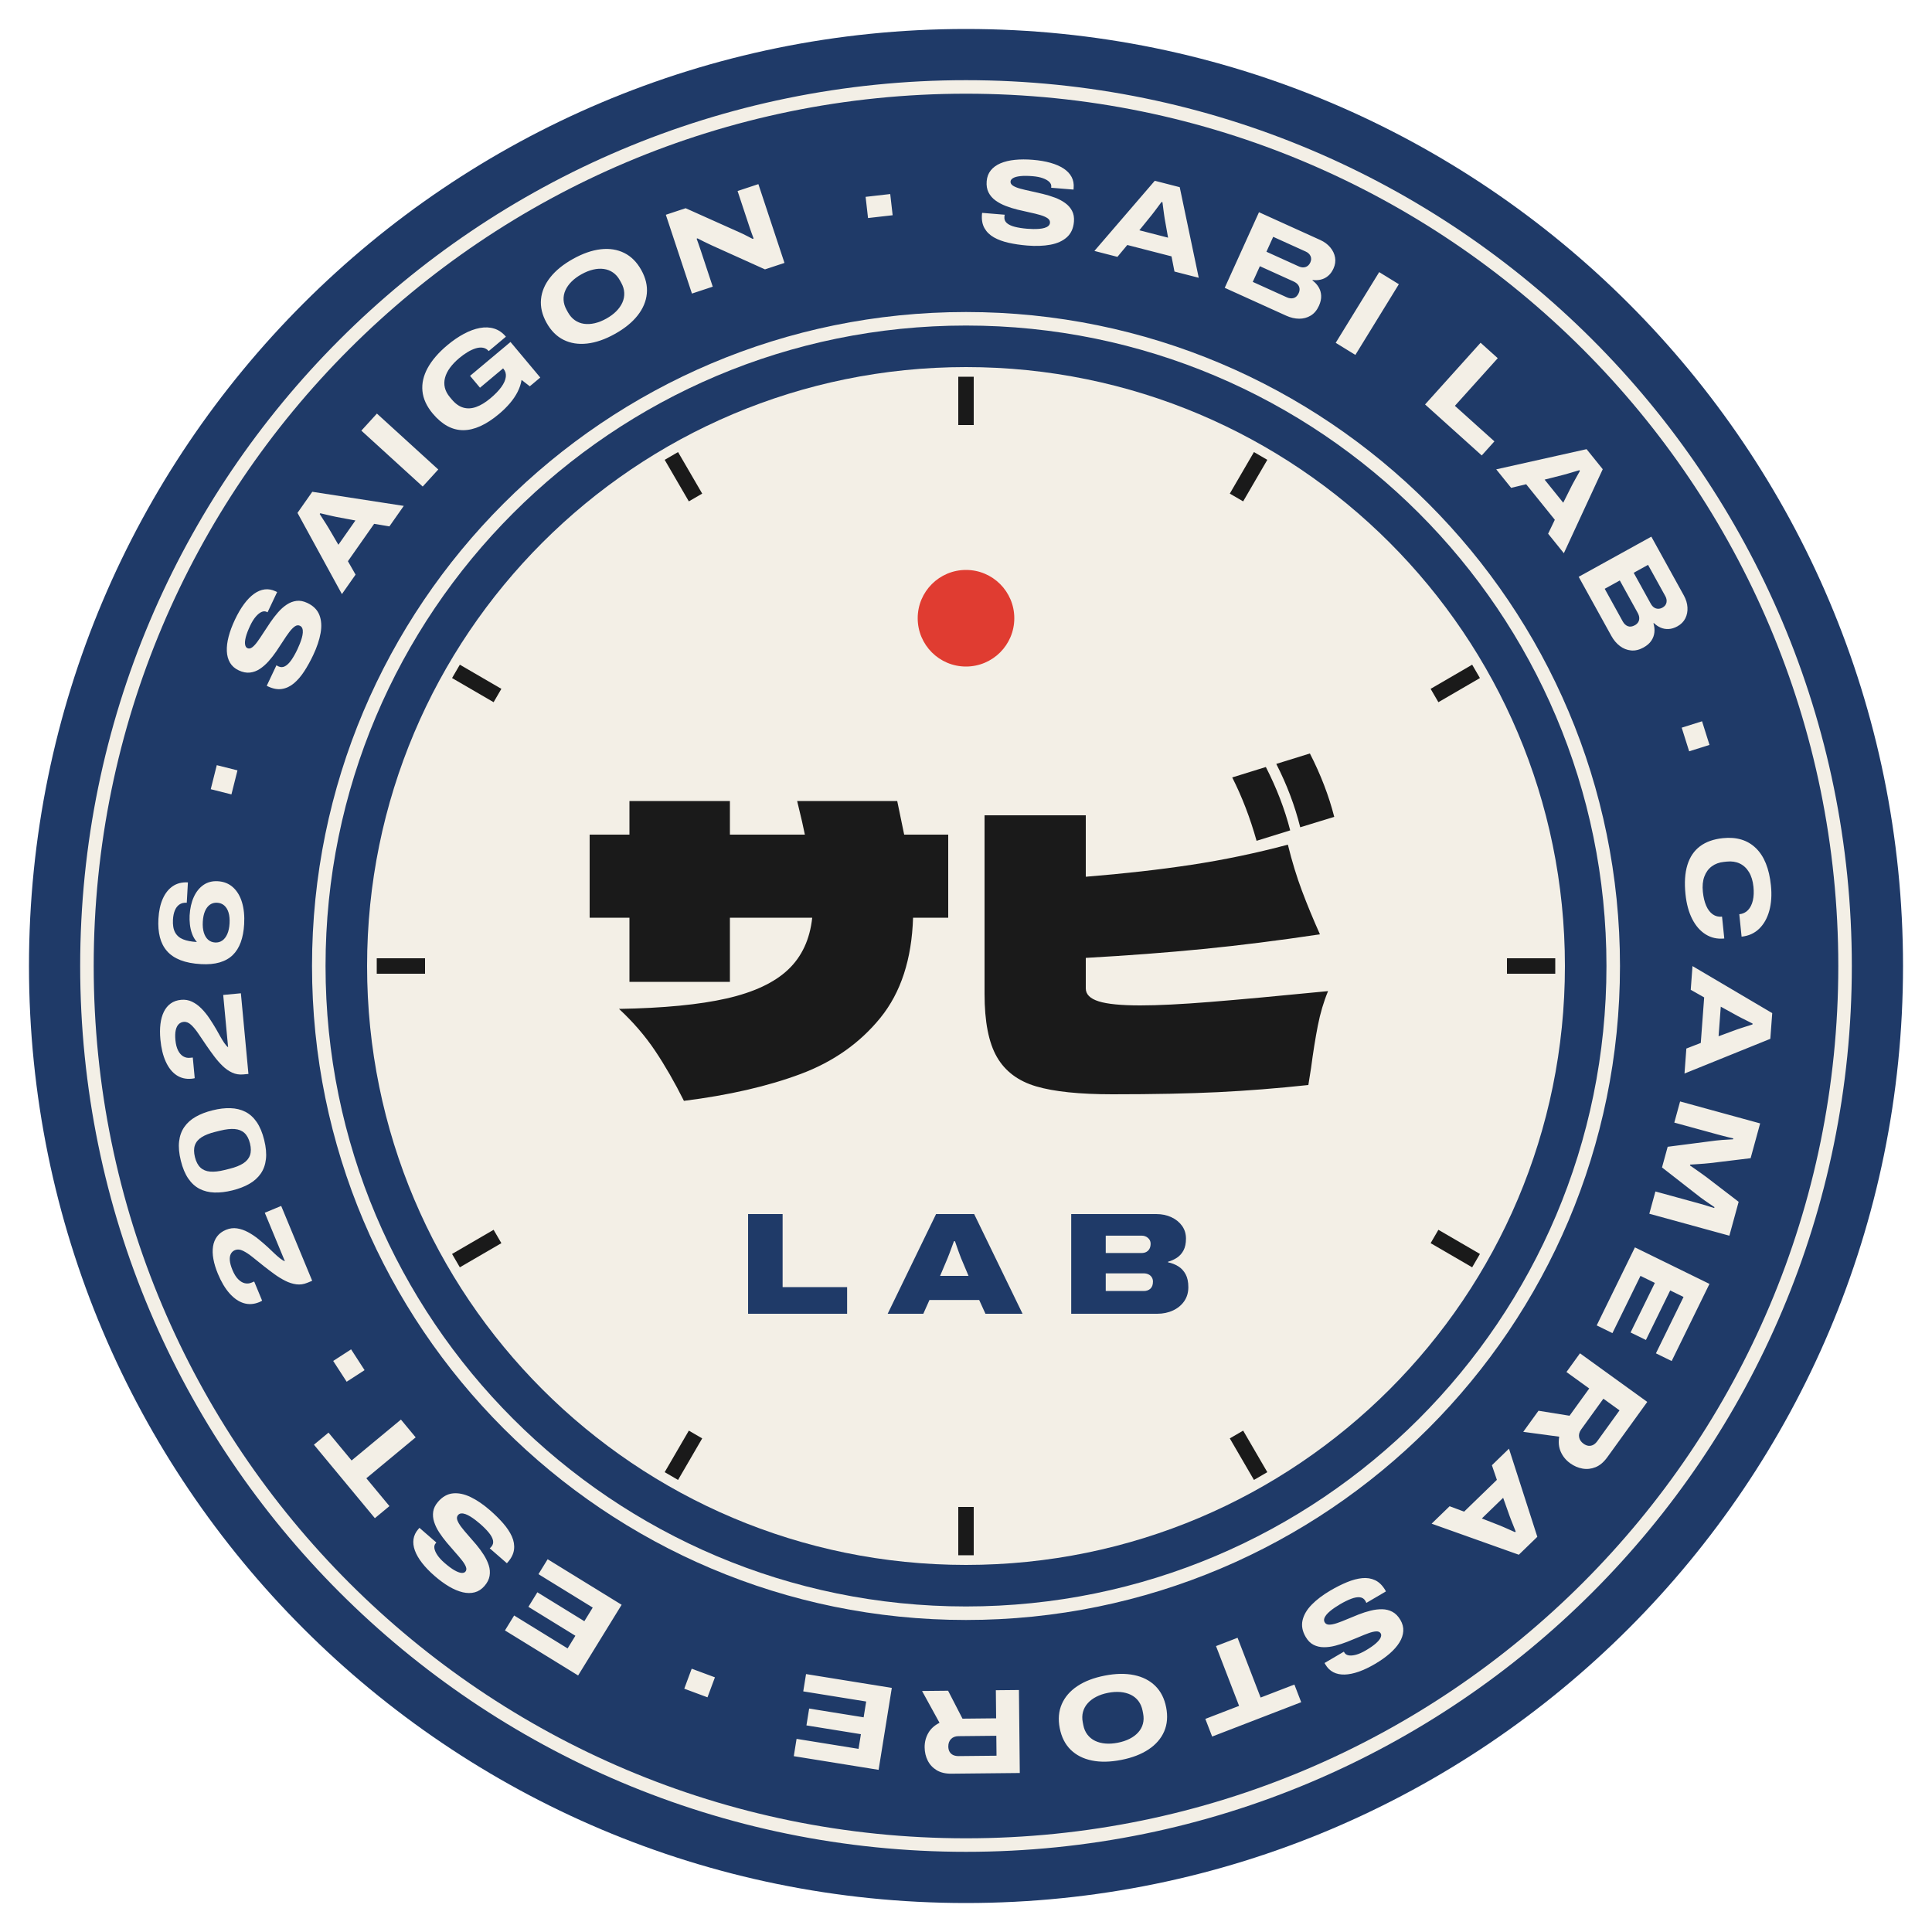
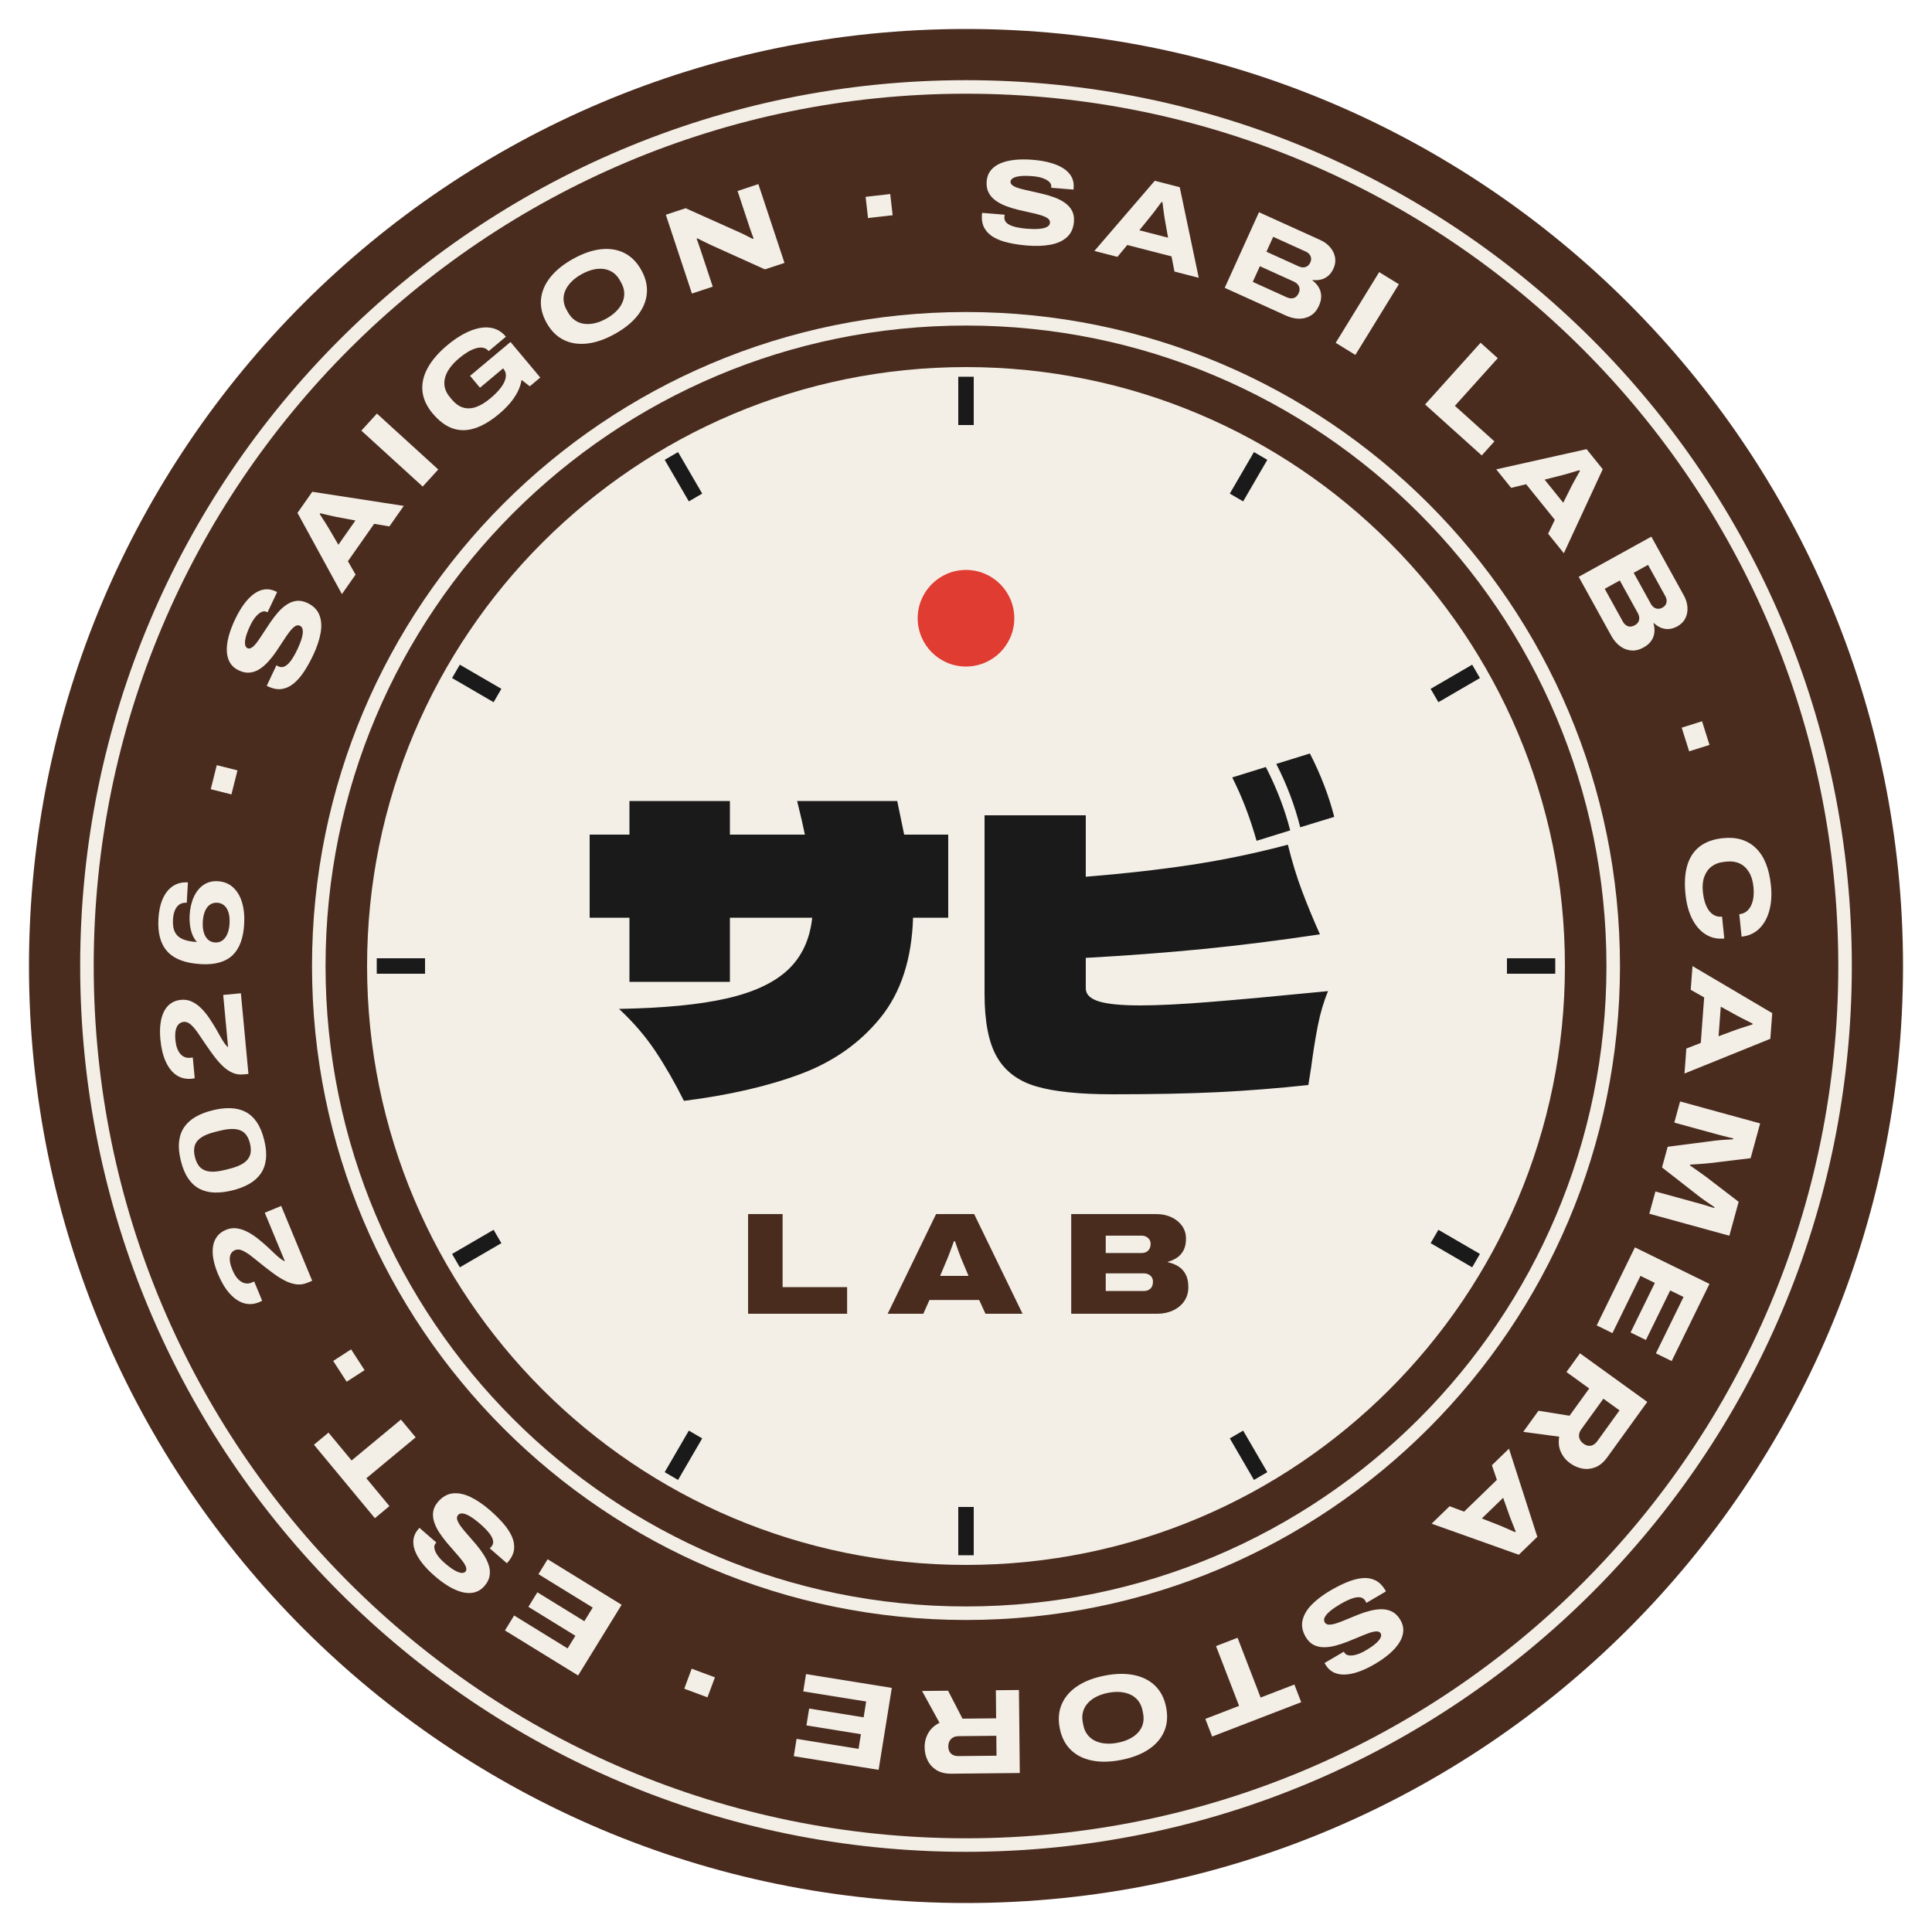
<svg xmlns="http://www.w3.org/2000/svg" viewBox="0 0 200 200">
-   <circle cx="100" cy="100" r="97" fill="#1F3A68" />
+   <circle cx="100" cy="100" r="97" fill="#4A2C1F" />
  <circle cx="100" cy="100" r="62" fill="#F3EFE6" />
  <circle cx="100" cy="100" r="91" fill="none" stroke="#F3EFE6" stroke-width="1.4" />
  <circle cx="100" cy="100" r="67" fill="none" stroke="#F3EFE6" stroke-width="1.4" />
  <path d="M106.333 25.418Q105.305 25.333 104.421 25.136Q103.538 24.939 102.892 24.574Q102.246 24.208 101.914 23.621Q101.581 23.034 101.652 22.175Q101.654 22.15 101.658 22.11Q101.661 22.07 101.676 22.036L104.013 22.228Q103.997 22.277 103.988 22.335Q103.98 22.393 103.974 22.459Q103.943 22.84 104.225 23.09Q104.506 23.34 105.05 23.479Q105.593 23.618 106.324 23.679Q106.634 23.704 106.957 23.71Q107.28 23.715 107.582 23.69Q107.884 23.666 108.128 23.594Q108.373 23.522 108.525 23.391Q108.677 23.26 108.693 23.061Q108.716 22.778 108.442 22.59Q108.168 22.401 107.686 22.26Q107.204 22.118 106.6 21.991Q105.996 21.864 105.351 21.706Q104.706 21.549 104.111 21.318Q103.516 21.088 103.05 20.75Q102.584 20.413 102.334 19.922Q102.085 19.431 102.141 18.755Q102.195 18.095 102.566 17.636Q102.936 17.176 103.569 16.906Q104.203 16.636 105.055 16.548Q105.907 16.46 106.919 16.544Q107.949 16.628 108.757 16.858Q109.564 17.087 110.115 17.453Q110.666 17.819 110.931 18.32Q111.196 18.82 111.144 19.447L111.13 19.626L108.818 19.436L108.827 19.32Q108.849 19.056 108.623 18.832Q108.398 18.608 107.959 18.449Q107.52 18.29 106.898 18.239Q106.124 18.176 105.623 18.232Q105.121 18.288 104.874 18.436Q104.627 18.584 104.61 18.785Q104.589 19.045 104.864 19.223Q105.139 19.4 105.622 19.531Q106.105 19.662 106.709 19.789Q107.312 19.916 107.957 20.075Q108.602 20.233 109.198 20.455Q109.794 20.677 110.26 21.013Q110.727 21.348 110.977 21.822Q111.228 22.296 111.174 22.954Q111.089 23.976 110.447 24.555Q109.804 25.134 108.741 25.331Q107.678 25.529 106.333 25.418ZM113.292 25.977 119.543 18.713 122.125 19.377 124.093 28.756 121.581 28.11 121.274 26.538 116.697 25.361 115.675 26.59ZM117.944 23.838 120.918 24.603 120.566 22.621Q120.546 22.49 120.51 22.246Q120.474 22.002 120.44 21.732Q120.405 21.462 120.377 21.239Q120.348 21.016 120.336 20.931L120.244 20.907Q120.091 21.11 119.894 21.373Q119.696 21.637 119.513 21.884Q119.33 22.13 119.207 22.279ZM126.783 29.795 130.33 21.969 136.672 24.843Q137.306 25.131 137.705 25.607Q138.105 26.083 138.205 26.65Q138.305 27.217 138.044 27.793Q137.82 28.288 137.474 28.571Q137.129 28.854 136.72 28.946Q136.311 29.039 135.885 28.985L135.864 29.031Q136.261 29.321 136.502 29.722Q136.743 30.123 136.766 30.61Q136.79 31.097 136.537 31.656Q136.226 32.343 135.687 32.669Q135.148 32.995 134.489 32.992Q133.83 32.989 133.153 32.682ZM129.686 29.181 133.206 30.776Q133.586 30.948 133.919 30.854Q134.252 30.76 134.444 30.337Q134.548 30.107 134.528 29.879Q134.508 29.65 134.352 29.459Q134.196 29.267 133.902 29.134L130.422 27.557ZM131.101 26.06 134.425 27.567Q134.703 27.693 134.937 27.68Q135.172 27.668 135.355 27.536Q135.538 27.404 135.644 27.169Q135.806 26.812 135.665 26.507Q135.525 26.202 135.166 26.04L131.801 24.515ZM138.272 35.489 142.773 28.169 144.809 29.422 140.308 36.741ZM147.523 41.869 153.27 35.481 155.047 37.08 150.61 42.011 154.7 45.691 153.389 47.148ZM154.889 48.587 164.241 46.497 165.915 48.573 161.889 57.269 160.261 55.25 160.954 53.807 157.988 50.128 156.433 50.503ZM159.897 49.651 161.825 52.042 162.727 50.243Q162.789 50.126 162.906 49.909Q163.023 49.691 163.157 49.454Q163.29 49.217 163.401 49.021Q163.511 48.825 163.552 48.749L163.493 48.676Q163.249 48.747 162.933 48.84Q162.617 48.934 162.323 49.022Q162.029 49.11 161.841 49.156ZM163.425 59.71 170.946 55.554 174.314 61.648Q174.65 62.258 174.686 62.878Q174.722 63.498 174.463 64.013Q174.205 64.527 173.652 64.833Q173.175 65.096 172.729 65.117Q172.284 65.137 171.9 64.967Q171.517 64.797 171.207 64.499L171.163 64.523Q171.308 64.992 171.262 65.458Q171.216 65.924 170.944 66.328Q170.672 66.733 170.134 67.03Q169.475 67.395 168.847 67.334Q168.22 67.274 167.694 66.878Q167.167 66.481 166.808 65.831ZM166.12 60.952 167.989 64.335Q168.191 64.699 168.514 64.823Q168.837 64.947 169.244 64.722Q169.465 64.6 169.586 64.405Q169.706 64.21 169.695 63.963Q169.685 63.716 169.529 63.434L167.681 60.09ZM169.119 59.295 170.884 62.49Q171.032 62.757 171.227 62.887Q171.423 63.017 171.649 63.02Q171.874 63.024 172.1 62.899Q172.443 62.709 172.512 62.381Q172.582 62.052 172.391 61.707L170.604 58.474ZM174.09 75.329 176.196 74.666 176.966 77.113 174.86 77.776ZM174.48 92.562Q174.297 90.782 174.679 89.541Q175.06 88.3 175.986 87.606Q176.911 86.913 178.358 86.765Q180.477 86.547 181.768 87.798Q183.059 89.048 183.326 91.657Q183.476 93.12 183.157 94.278Q182.838 95.436 182.108 96.143Q181.378 96.85 180.289 96.962L180.051 94.642Q180.601 94.585 180.955 94.211Q181.309 93.837 181.454 93.22Q181.599 92.602 181.517 91.8Q181.423 90.887 181.053 90.278Q180.683 89.669 180.098 89.392Q179.514 89.115 178.771 89.191L178.46 89.223Q177.72 89.299 177.197 89.69Q176.675 90.081 176.431 90.748Q176.186 91.416 176.279 92.318Q176.367 93.173 176.627 93.766Q176.887 94.359 177.305 94.653Q177.722 94.946 178.265 94.891L178.497 97.153Q177.438 97.262 176.584 96.736Q175.73 96.211 175.183 95.145Q174.636 94.08 174.48 92.562ZM175.207 100.009 183.461 104.879 183.263 107.538 174.379 111.131 174.571 108.545 176.064 107.965 176.415 103.252 175.024 102.463ZM178.134 104.21 177.906 107.273 179.794 106.576Q179.92 106.533 180.154 106.455Q180.388 106.377 180.647 106.295Q180.907 106.213 181.122 106.146Q181.336 106.078 181.418 106.051L181.425 105.956Q181.198 105.842 180.904 105.694Q180.61 105.546 180.335 105.41Q180.06 105.273 179.891 105.178ZM173.923 114.022 182.21 116.295 181.223 119.896 177.049 120.402Q176.807 120.431 176.435 120.46Q176.063 120.488 175.669 120.515Q175.275 120.542 174.965 120.56L174.942 120.644Q175.175 120.804 175.483 121.02Q175.791 121.236 176.104 121.458Q176.416 121.68 176.638 121.845L179.984 124.412L179.023 127.919L170.736 125.646L171.368 123.341L175.834 124.566Q176.079 124.633 176.375 124.72Q176.671 124.808 176.957 124.9Q177.244 124.991 177.452 125.056L177.479 124.959Q177.277 124.829 177.005 124.642Q176.733 124.456 176.466 124.271Q176.199 124.086 176.006 123.937L172.051 120.852L172.637 118.714L177.615 118.071Q177.948 118.035 178.288 118.007Q178.628 117.979 178.921 117.967Q179.215 117.956 179.403 117.942L179.429 117.846Q179.261 117.813 178.99 117.745Q178.718 117.677 178.408 117.598Q178.097 117.519 177.789 117.435L173.323 116.211ZM169.247 129.128 176.963 132.909 173.05 140.896 171.421 140.097 174.279 134.262 172.898 133.585 170.385 138.715 168.797 137.937 171.31 132.807 169.822 132.078 166.919 138.004 165.29 137.205ZM163.558 140.094 170.524 145.126 166.385 150.856Q165.839 151.612 165.174 151.881Q164.509 152.149 163.826 152.029Q163.142 151.909 162.54 151.475Q161.888 151.004 161.574 150.297Q161.259 149.591 161.409 148.726L157.686 148.224L159.264 146.04L162.477 146.557L164.516 143.735L162.159 142.032ZM165.981 144.793 163.685 147.971Q163.399 148.368 163.468 148.77Q163.538 149.172 163.924 149.451Q164.184 149.639 164.441 149.668Q164.698 149.696 164.93 149.573Q165.163 149.449 165.358 149.179L167.653 146.001ZM156.208 149.967 159.143 159.09 157.228 160.946 148.201 157.73 150.063 155.925 151.564 156.484 154.957 153.194 154.441 151.68ZM155.605 155.052 153.4 157.19 155.275 157.924Q155.397 157.975 155.624 158.072Q155.851 158.168 156.099 158.28Q156.347 158.391 156.553 158.483Q156.758 158.575 156.837 158.609L156.905 158.543Q156.812 158.307 156.69 158.001Q156.568 157.695 156.453 157.41Q156.338 157.126 156.276 156.943ZM137.709 164.657Q138.599 164.135 139.435 163.789Q140.271 163.442 141.009 163.37Q141.748 163.297 142.358 163.586Q142.967 163.875 143.404 164.619Q143.416 164.641 143.436 164.676Q143.457 164.71 143.464 164.747L141.441 165.933Q141.427 165.884 141.4 165.832Q141.374 165.779 141.34 165.722Q141.147 165.392 140.773 165.35Q140.399 165.308 139.874 165.506Q139.349 165.704 138.716 166.076Q138.448 166.233 138.181 166.414Q137.913 166.595 137.681 166.789Q137.448 166.983 137.289 167.183Q137.131 167.382 137.082 167.577Q137.033 167.771 137.133 167.943Q137.277 168.188 137.61 168.184Q137.942 168.181 138.418 168.02Q138.894 167.858 139.461 167.615Q140.028 167.372 140.646 167.13Q141.265 166.887 141.884 166.734Q142.504 166.58 143.079 166.588Q143.654 166.596 144.141 166.855Q144.627 167.113 144.97 167.698Q145.305 168.269 145.266 168.858Q145.228 169.447 144.865 170.032Q144.502 170.617 143.856 171.179Q143.209 171.741 142.333 172.255Q141.441 172.778 140.649 173.055Q139.857 173.331 139.196 173.349Q138.534 173.366 138.03 173.109Q137.525 172.852 137.206 172.309L137.116 172.154L139.116 170.981L139.175 171.081Q139.309 171.309 139.622 171.363Q139.936 171.416 140.386 171.294Q140.837 171.171 141.375 170.855Q142.045 170.463 142.423 170.128Q142.801 169.794 142.918 169.531Q143.035 169.267 142.933 169.094Q142.801 168.868 142.474 168.881Q142.147 168.894 141.676 169.065Q141.206 169.235 140.639 169.479Q140.072 169.722 139.453 169.963Q138.834 170.205 138.219 170.366Q137.604 170.527 137.029 170.52Q136.455 170.514 135.977 170.27Q135.5 170.027 135.166 169.457Q134.647 168.573 134.84 167.73Q135.033 166.887 135.789 166.114Q136.545 165.341 137.709 164.657ZM128.112 169.542 130.5 175.731 133.995 174.383 134.7 176.211 125.481 179.768 124.776 177.94 128.27 176.592 125.882 170.403ZM114.364 173.459Q116.055 173.128 117.393 173.403Q118.732 173.678 119.592 174.522Q120.451 175.367 120.72 176.745Q120.992 178.134 120.513 179.239Q120.035 180.344 118.898 181.1Q117.761 181.856 116.07 182.186Q114.359 182.521 113.027 182.247Q111.694 181.974 110.834 181.131Q109.975 180.287 109.703 178.898Q109.434 177.52 109.913 176.414Q110.391 175.308 111.522 174.551Q112.653 173.793 114.364 173.459ZM114.708 175.241Q114.023 175.374 113.488 175.649Q112.953 175.924 112.6 176.319Q112.248 176.713 112.111 177.216Q111.975 177.718 112.089 178.298L112.145 178.585Q112.257 179.162 112.572 179.571Q112.886 179.981 113.361 180.211Q113.836 180.441 114.434 180.49Q115.033 180.54 115.717 180.406Q116.402 180.272 116.937 180.001Q117.473 179.73 117.826 179.338Q118.18 178.946 118.313 178.449Q118.447 177.952 118.334 177.375L118.278 177.088Q118.164 176.509 117.853 176.094Q117.541 175.679 117.066 175.446Q116.59 175.214 115.991 175.16Q115.392 175.107 114.708 175.241ZM105.48 174.948 105.568 183.54 98.5 183.612Q97.567 183.622 96.956 183.247Q96.345 182.871 96.035 182.25Q95.726 181.629 95.718 180.886Q95.71 180.082 96.092 179.41Q96.474 178.737 97.259 178.344L95.451 175.05L98.146 175.023L99.637 177.915L103.119 177.88L103.09 174.972ZM103.138 179.687 99.217 179.727Q98.728 179.732 98.446 180.027Q98.164 180.322 98.168 180.798Q98.172 181.119 98.301 181.343Q98.431 181.567 98.668 181.68Q98.906 181.793 99.238 181.79L103.159 181.75ZM92.32 174.73 90.953 183.213 82.172 181.798 82.461 180.007 88.877 181.041 89.121 179.522 83.482 178.613 83.763 176.868 89.403 177.776 89.666 176.14 83.152 175.091 83.441 173.299ZM74.009 173.637 73.239 175.707 70.835 174.813 71.604 172.743ZM64.351 166.126 59.847 173.444 52.273 168.782 53.224 167.236 58.758 170.643 59.564 169.333 54.7 166.338 55.627 164.833 60.491 167.827 61.36 166.416 55.741 162.957 56.692 161.412ZM50.717 156.336Q51.495 157.013 52.09 157.695Q52.685 158.377 52.989 159.054Q53.292 159.731 53.212 160.401Q53.132 161.071 52.566 161.722Q52.55 161.741 52.523 161.771Q52.497 161.801 52.465 161.819L50.696 160.28Q50.738 160.251 50.779 160.209Q50.82 160.167 50.864 160.117Q51.115 159.828 51.036 159.46Q50.957 159.092 50.602 158.658Q50.247 158.224 49.693 157.742Q49.459 157.538 49.202 157.342Q48.945 157.146 48.687 156.988Q48.429 156.829 48.189 156.742Q47.95 156.655 47.75 156.671Q47.55 156.686 47.419 156.836Q47.233 157.05 47.342 157.365Q47.451 157.679 47.755 158.079Q48.06 158.479 48.471 158.939Q48.882 159.399 49.309 159.907Q49.735 160.416 50.078 160.955Q50.421 161.493 50.597 162.041Q50.772 162.589 50.682 163.132Q50.592 163.676 50.147 164.187Q49.712 164.686 49.142 164.837Q48.571 164.988 47.901 164.831Q47.23 164.673 46.492 164.239Q45.754 163.805 44.987 163.138Q44.207 162.46 43.693 161.797Q43.178 161.134 42.951 160.513Q42.724 159.891 42.807 159.331Q42.89 158.771 43.303 158.296L43.421 158.161L45.171 159.683L45.095 159.771Q44.921 159.971 44.97 160.285Q45.019 160.599 45.279 160.987Q45.538 161.375 46.009 161.785Q46.594 162.294 47.032 162.546Q47.469 162.798 47.756 162.825Q48.043 162.852 48.175 162.701Q48.347 162.503 48.23 162.197Q48.114 161.891 47.802 161.5Q47.491 161.108 47.08 160.648Q46.668 160.188 46.242 159.678Q45.817 159.169 45.468 158.637Q45.119 158.105 44.943 157.558Q44.766 157.012 44.845 156.482Q44.923 155.952 45.357 155.454Q46.03 154.68 46.891 154.594Q47.752 154.509 48.725 154.979Q49.698 155.449 50.717 156.336ZM43.03 148.794 37.924 153.029 40.315 155.912 38.807 157.162 32.499 149.556 34.007 148.305 36.398 151.188 41.504 146.954ZM37.74 141.837 35.886 143.037 34.492 140.884 36.346 139.684ZM32.318 132.586 31.82 132.792Q31.248 133.029 30.67 132.952Q30.093 132.874 29.524 132.585Q28.955 132.296 28.397 131.892Q27.84 131.487 27.307 131.066Q26.691 130.577 26.154 130.141Q25.616 129.705 25.155 129.482Q24.693 129.26 24.325 129.412Q24.039 129.53 23.898 129.799Q23.757 130.067 23.791 130.48Q23.825 130.894 24.063 131.47Q24.314 132.076 24.645 132.414Q24.975 132.753 25.331 132.837Q25.687 132.922 26.028 132.781L26.313 132.662L27.135 134.645Q27.057 134.691 26.992 134.726Q26.928 134.76 26.844 134.795Q26.017 135.138 25.236 134.903Q24.455 134.667 23.766 133.895Q23.077 133.122 22.551 131.851Q22.219 131.05 22.09 130.334Q21.961 129.617 22.054 129.022Q22.148 128.426 22.479 127.99Q22.81 127.553 23.392 127.312Q23.966 127.074 24.54 127.162Q25.114 127.25 25.677 127.553Q26.239 127.855 26.764 128.281Q27.288 128.706 27.766 129.147Q28.084 129.451 28.393 129.743Q28.702 130.036 28.979 130.257Q29.255 130.478 29.493 130.568L27.41 125.542L29.109 124.838ZM27.348 118.006Q27.629 119.138 27.528 120.002Q27.428 120.867 26.986 121.5Q26.543 122.133 25.803 122.556Q25.063 122.979 24.058 123.228Q23.053 123.477 22.201 123.449Q21.349 123.421 20.668 123.073Q19.986 122.725 19.493 122.008Q19 121.29 18.72 120.159Q18.439 119.027 18.54 118.162Q18.64 117.297 19.079 116.666Q19.518 116.034 20.257 115.611Q20.997 115.188 22.003 114.939Q23.008 114.689 23.86 114.718Q24.711 114.746 25.397 115.092Q26.082 115.439 26.575 116.157Q27.068 116.875 27.348 118.006ZM25.88 118.37Q25.7 117.645 25.306 117.286Q24.913 116.927 24.29 116.877Q23.667 116.828 22.8 117.043L22.259 117.177Q21.392 117.392 20.87 117.725Q20.349 118.058 20.175 118.558Q20 119.058 20.18 119.783Q20.357 120.497 20.746 120.864Q21.135 121.23 21.752 121.283Q22.37 121.337 23.237 121.122L23.778 120.987Q24.645 120.772 25.172 120.436Q25.699 120.099 25.878 119.591Q26.056 119.084 25.88 118.37ZM25.718 111.174 25.181 111.224Q24.564 111.282 24.035 111.037Q23.507 110.793 23.048 110.349Q22.59 109.905 22.176 109.354Q21.763 108.804 21.378 108.244Q20.933 107.595 20.549 107.02Q20.164 106.445 19.788 106.096Q19.413 105.747 19.016 105.784Q18.709 105.813 18.495 106.028Q18.281 106.243 18.191 106.647Q18.101 107.052 18.159 107.673Q18.221 108.326 18.436 108.747Q18.652 109.168 18.968 109.354Q19.283 109.539 19.65 109.505L19.958 109.476L20.158 111.613Q20.07 111.634 19.998 111.648Q19.927 111.662 19.835 111.67Q18.944 111.754 18.267 111.299Q17.59 110.844 17.16 109.902Q16.73 108.961 16.602 107.591Q16.521 106.728 16.609 106.005Q16.697 105.283 16.962 104.741Q17.227 104.2 17.672 103.88Q18.117 103.561 18.744 103.502Q19.363 103.444 19.886 103.698Q20.408 103.951 20.856 104.406Q21.305 104.861 21.68 105.422Q22.056 105.983 22.383 106.545Q22.597 106.93 22.806 107.3Q23.015 107.671 23.214 107.964Q23.413 108.257 23.613 108.413L23.106 102.996L24.936 102.824ZM25.275 95.669Q25.215 96.737 24.923 97.539Q24.632 98.341 24.094 98.866Q23.555 99.391 22.737 99.63Q21.918 99.869 20.811 99.806Q19.555 99.735 18.686 99.396Q17.816 99.057 17.293 98.461Q16.769 97.865 16.554 97.027Q16.339 96.188 16.4 95.113Q16.469 93.899 16.849 93.041Q17.23 92.183 17.885 91.738Q18.541 91.293 19.453 91.345L19.333 93.451Q18.873 93.424 18.567 93.638Q18.262 93.851 18.099 94.253Q17.936 94.654 17.905 95.198Q17.858 96.034 18.129 96.527Q18.4 97.02 18.963 97.243Q19.525 97.467 20.381 97.516Q20.056 97.142 19.884 96.667Q19.712 96.192 19.658 95.689Q19.605 95.187 19.629 94.766Q19.691 93.676 20.059 92.863Q20.428 92.049 21.06 91.612Q21.691 91.175 22.545 91.224Q23.484 91.277 24.121 91.854Q24.758 92.432 25.053 93.413Q25.348 94.394 25.275 95.669ZM23.764 95.594Q23.801 94.945 23.66 94.474Q23.518 94.004 23.218 93.74Q22.917 93.475 22.484 93.451Q22.061 93.427 21.743 93.645Q21.425 93.863 21.228 94.307Q21.031 94.751 20.993 95.422Q20.956 96.065 21.101 96.54Q21.246 97.014 21.544 97.278Q21.842 97.542 22.272 97.567Q22.691 97.59 23.012 97.365Q23.333 97.14 23.53 96.689Q23.728 96.237 23.764 95.594ZM23.958 82.236 21.816 81.698 22.441 79.21 24.583 79.748ZM32.422 67.817Q31.98 68.75 31.485 69.507Q30.99 70.265 30.42 70.74Q29.851 71.216 29.184 71.321Q28.518 71.425 27.738 71.056Q27.715 71.046 27.679 71.029Q27.643 71.011 27.616 70.985L28.619 68.865Q28.659 68.898 28.71 68.926Q28.761 68.955 28.822 68.983Q29.167 69.147 29.5 68.971Q29.833 68.795 30.155 68.336Q30.477 67.876 30.791 67.213Q30.924 66.932 31.042 66.631Q31.161 66.331 31.244 66.04Q31.327 65.749 31.346 65.494Q31.365 65.24 31.296 65.052Q31.227 64.863 31.047 64.778Q30.79 64.657 30.517 64.847Q30.244 65.037 29.942 65.439Q29.639 65.84 29.308 66.36Q28.976 66.881 28.602 67.429Q28.228 67.978 27.802 68.454Q27.377 68.929 26.897 69.247Q26.417 69.565 25.87 69.625Q25.322 69.685 24.709 69.395Q24.111 69.112 23.811 68.604Q23.512 68.095 23.482 67.407Q23.452 66.72 23.669 65.891Q23.887 65.063 24.322 64.144Q24.764 63.21 25.262 62.535Q25.761 61.86 26.298 61.473Q26.835 61.087 27.396 61.015Q27.958 60.943 28.527 61.212L28.689 61.289L27.697 63.386L27.592 63.336Q27.353 63.223 27.064 63.355Q26.775 63.487 26.471 63.842Q26.168 64.197 25.901 64.761Q25.569 65.463 25.445 65.952Q25.321 66.441 25.373 66.725Q25.424 67.008 25.606 67.094Q25.843 67.206 26.106 67.011Q26.369 66.817 26.661 66.41Q26.954 66.004 27.285 65.484Q27.617 64.964 27.992 64.416Q28.367 63.868 28.785 63.388Q29.202 62.908 29.681 62.59Q30.159 62.272 30.691 62.204Q31.222 62.136 31.819 62.419Q32.746 62.857 33.062 63.663Q33.377 64.468 33.188 65.532Q32.999 66.597 32.422 67.817ZM35.394 61.501 30.796 53.093 32.327 50.91 41.798 52.37 40.309 54.493 38.73 54.227 36.016 58.096 36.808 59.486ZM35.03 56.393 36.793 53.879 34.815 53.511Q34.685 53.483 34.444 53.431Q34.203 53.379 33.938 53.316Q33.673 53.253 33.454 53.201Q33.235 53.15 33.151 53.131L33.096 53.209Q33.233 53.423 33.41 53.701Q33.587 53.978 33.753 54.236Q33.92 54.495 34.016 54.662ZM43.759 50.368 37.408 44.58 39.018 42.813 45.369 48.601ZM51.644 42.865Q49.647 44.538 47.94 44.532Q46.233 44.527 44.793 42.808Q43.851 41.682 43.732 40.489Q43.614 39.295 44.274 38.091Q44.934 36.886 46.307 35.736Q47.167 35.015 48.024 34.558Q48.88 34.1 49.678 33.952Q50.476 33.804 51.163 34.018Q51.851 34.232 52.372 34.855L50.59 36.347Q50.35 36.062 50.003 35.999Q49.655 35.936 49.247 36.062Q48.839 36.187 48.406 36.447Q47.973 36.707 47.549 37.062Q46.964 37.553 46.586 38.066Q46.208 38.58 46.07 39.101Q45.931 39.622 46.051 40.129Q46.171 40.636 46.571 41.114L46.764 41.344Q47.327 42.016 47.962 42.197Q48.598 42.379 49.301 42.126Q50.003 41.873 50.762 41.237Q51.493 40.625 51.898 40.063Q52.302 39.501 52.361 39.021Q52.42 38.541 52.131 38.196L52.08 38.135L49.689 40.137L48.66 38.908L52.847 35.402L55.928 39.082L54.845 39.989L53.993 39.33Q53.892 39.954 53.584 40.562Q53.277 41.169 52.786 41.744Q52.296 42.32 51.644 42.865ZM63.639 34.575Q62.134 35.412 60.776 35.564Q59.418 35.716 58.339 35.179Q57.261 34.641 56.579 33.414Q55.891 32.177 56.005 30.978Q56.119 29.779 56.967 28.709Q57.815 27.638 59.32 26.802Q60.844 25.955 62.196 25.803Q63.548 25.651 64.626 26.188Q65.704 26.725 66.391 27.962Q67.073 29.189 66.96 30.388Q66.847 31.588 66.005 32.658Q65.163 33.728 63.639 34.575ZM62.762 32.986Q63.372 32.648 63.796 32.221Q64.22 31.794 64.433 31.31Q64.647 30.826 64.621 30.306Q64.595 29.786 64.308 29.27L64.166 29.014Q63.881 28.5 63.455 28.208Q63.03 27.916 62.507 27.844Q61.984 27.772 61.4 27.909Q60.816 28.047 60.206 28.386Q59.596 28.724 59.17 29.148Q58.745 29.572 58.53 30.054Q58.315 30.535 58.342 31.049Q58.368 31.563 58.654 32.077L58.796 32.333Q59.083 32.849 59.507 33.147Q59.932 33.445 60.456 33.52Q60.98 33.594 61.566 33.46Q62.152 33.325 62.762 32.986ZM71.629 30.39 68.927 22.233 70.977 21.554 76.561 24.056Q76.714 24.117 76.954 24.239Q77.193 24.361 77.452 24.49Q77.71 24.619 77.908 24.726L78.013 24.691Q77.933 24.471 77.811 24.14Q77.69 23.809 77.608 23.562L76.353 19.774L78.507 19.06L81.209 27.217L79.19 27.886L73.699 25.409Q73.321 25.241 72.893 25.025Q72.466 24.809 72.207 24.677L72.114 24.708Q72.174 24.865 72.297 25.214Q72.42 25.563 72.56 25.983L73.783 29.677ZM89.858 22.572 89.607 20.378 92.156 20.087 92.407 22.281Z" fill="#F3EFE6" />
  <line x1="100.0" y1="44.0" x2="100.0" y2="39.0" stroke="#1A1A1A" stroke-width="1.6" />
  <line x1="128.0" y1="51.5" x2="130.5" y2="47.2" stroke="#1A1A1A" stroke-width="1.6" />
  <line x1="148.5" y1="72.0" x2="152.8" y2="69.5" stroke="#1A1A1A" stroke-width="1.6" />
  <line x1="156.0" y1="100.0" x2="161.0" y2="100.0" stroke="#1A1A1A" stroke-width="1.6" />
  <line x1="148.5" y1="128.0" x2="152.8" y2="130.5" stroke="#1A1A1A" stroke-width="1.6" />
  <line x1="128.0" y1="148.5" x2="130.5" y2="152.8" stroke="#1A1A1A" stroke-width="1.6" />
  <line x1="100.0" y1="156.0" x2="100.0" y2="161.0" stroke="#1A1A1A" stroke-width="1.6" />
  <line x1="72.0" y1="148.5" x2="69.5" y2="152.8" stroke="#1A1A1A" stroke-width="1.6" />
  <line x1="51.5" y1="128.0" x2="47.2" y2="130.5" stroke="#1A1A1A" stroke-width="1.6" />
  <line x1="44.0" y1="100.0" x2="39.0" y2="100.0" stroke="#1A1A1A" stroke-width="1.6" />
  <line x1="51.5" y1="72.0" x2="47.2" y2="69.5" stroke="#1A1A1A" stroke-width="1.6" />
  <line x1="72.0" y1="51.5" x2="69.5" y2="47.2" stroke="#1A1A1A" stroke-width="1.6" />
  <path d="M38.56 -27.0V-18.4H34.92Q34.72 -11.96 31.54 -8.04Q28.36 -4.12 23.28 -2.22Q18.2 -0.32 11.2 0.56Q9.76 -2.32 8.22 -4.62Q6.68 -6.92 4.48 -8.96Q11.4 -9.08 15.62 -10.04Q19.84 -11.0 21.98 -13.02Q24.12 -15.04 24.48 -18.4H15.96V-11.76H5.56V-18.4H1.44V-27.0H5.56V-30.48H15.96V-27.0H23.72Q23.52 -28.04 22.92 -30.48H33.28L34.0 -27.0ZM75.0 -27.76Q74.16 -31.12 72.52 -34.32L76.0 -35.4Q77.68 -32.12 78.52 -28.84ZM70.48 -26.36Q69.48 -29.92 67.96 -32.92L71.44 -34.0Q73.12 -30.72 73.96 -27.44ZM52.8 -11.08Q52.8 -10.16 54.14 -9.74Q55.48 -9.32 58.44 -9.32Q61.2 -9.32 65.68 -9.68Q70.16 -10.04 77.88 -10.8Q77.2 -9.16 76.82 -7.22Q76.44 -5.28 76.12 -2.84L75.84 -1.08Q71.0 -0.56 66.48 -0.34Q61.96 -0.12 55.56 -0.12Q50.44 -0.12 47.66 -0.94Q44.88 -1.76 43.6 -3.98Q42.32 -6.2 42.32 -10.52V-29.0H52.8V-22.64Q58.76 -23.12 63.76 -23.88Q68.76 -24.64 73.72 -25.96Q74.36 -23.36 75.18 -21.18Q76.0 -19.0 77.04 -16.68Q70.64 -15.72 64.96 -15.16Q59.28 -14.6 52.8 -14.24Z" fill="#1A1A1A" transform="translate(59.6 113.4)" />
-   <path d="M1.142 0.0V-10.319H4.716V-2.76H11.393V0.0ZM15.592 0.0 20.602 -10.319H24.545L29.555 0.0H25.714L25.066 -1.423H19.916L19.281 0.0ZM21.02 -3.922H23.962L23.198 -5.733Q23.15 -5.857 23.069 -6.071Q22.988 -6.284 22.893 -6.547Q22.798 -6.809 22.713 -7.063Q22.628 -7.318 22.558 -7.51H22.452Q22.358 -7.251 22.233 -6.915Q22.108 -6.58 21.992 -6.261Q21.875 -5.942 21.784 -5.732ZM34.592 0.0V-10.319H43.415Q44.263 -10.319 44.958 -9.996Q45.654 -9.674 46.063 -9.104Q46.472 -8.534 46.472 -7.782Q46.472 -7.047 46.22 -6.567Q45.968 -6.087 45.545 -5.806Q45.122 -5.524 44.614 -5.386V-5.326Q45.199 -5.206 45.675 -4.91Q46.152 -4.613 46.434 -4.089Q46.717 -3.565 46.717 -2.753Q46.717 -1.916 46.289 -1.3Q45.862 -0.683 45.129 -0.342Q44.396 0.0 43.497 0.0ZM38.166 -2.355H42.105Q42.529 -2.355 42.792 -2.599Q43.054 -2.843 43.054 -3.336Q43.054 -3.573 42.936 -3.768Q42.817 -3.964 42.598 -4.073Q42.38 -4.182 42.097 -4.182H38.166ZM38.166 -6.288H41.862Q42.165 -6.288 42.372 -6.403Q42.58 -6.518 42.696 -6.732Q42.812 -6.946 42.812 -7.26Q42.812 -7.612 42.539 -7.849Q42.267 -8.087 41.871 -8.087H38.166Z" fill="#1F3A68" transform="translate(76.3 136)" />
+   <path d="M1.142 0.0V-10.319H4.716V-2.76H11.393V0.0ZM15.592 0.0 20.602 -10.319H24.545L29.555 0.0H25.714L25.066 -1.423H19.916L19.281 0.0ZM21.02 -3.922H23.962L23.198 -5.733Q23.15 -5.857 23.069 -6.071Q22.988 -6.284 22.893 -6.547Q22.798 -6.809 22.713 -7.063Q22.628 -7.318 22.558 -7.51H22.452Q22.358 -7.251 22.233 -6.915Q22.108 -6.58 21.992 -6.261Q21.875 -5.942 21.784 -5.732ZM34.592 0.0V-10.319H43.415Q44.263 -10.319 44.958 -9.996Q45.654 -9.674 46.063 -9.104Q46.472 -8.534 46.472 -7.782Q46.472 -7.047 46.22 -6.567Q45.968 -6.087 45.545 -5.806Q45.122 -5.524 44.614 -5.386V-5.326Q45.199 -5.206 45.675 -4.91Q46.152 -4.613 46.434 -4.089Q46.717 -3.565 46.717 -2.753Q46.717 -1.916 46.289 -1.3Q45.862 -0.683 45.129 -0.342Q44.396 0.0 43.497 0.0ZM38.166 -2.355H42.105Q42.529 -2.355 42.792 -2.599Q43.054 -2.843 43.054 -3.336Q43.054 -3.573 42.936 -3.768Q42.817 -3.964 42.598 -4.073Q42.38 -4.182 42.097 -4.182H38.166ZM38.166 -6.288H41.862Q42.165 -6.288 42.372 -6.403Q42.58 -6.518 42.696 -6.732Q42.812 -6.946 42.812 -7.26Q42.812 -7.612 42.539 -7.849Q42.267 -8.087 41.871 -8.087H38.166Z" fill="#4A2C1F" transform="translate(76.3 136)" />
  <circle cx="100" cy="64" r="5" fill="#E03C31" />
</svg>
